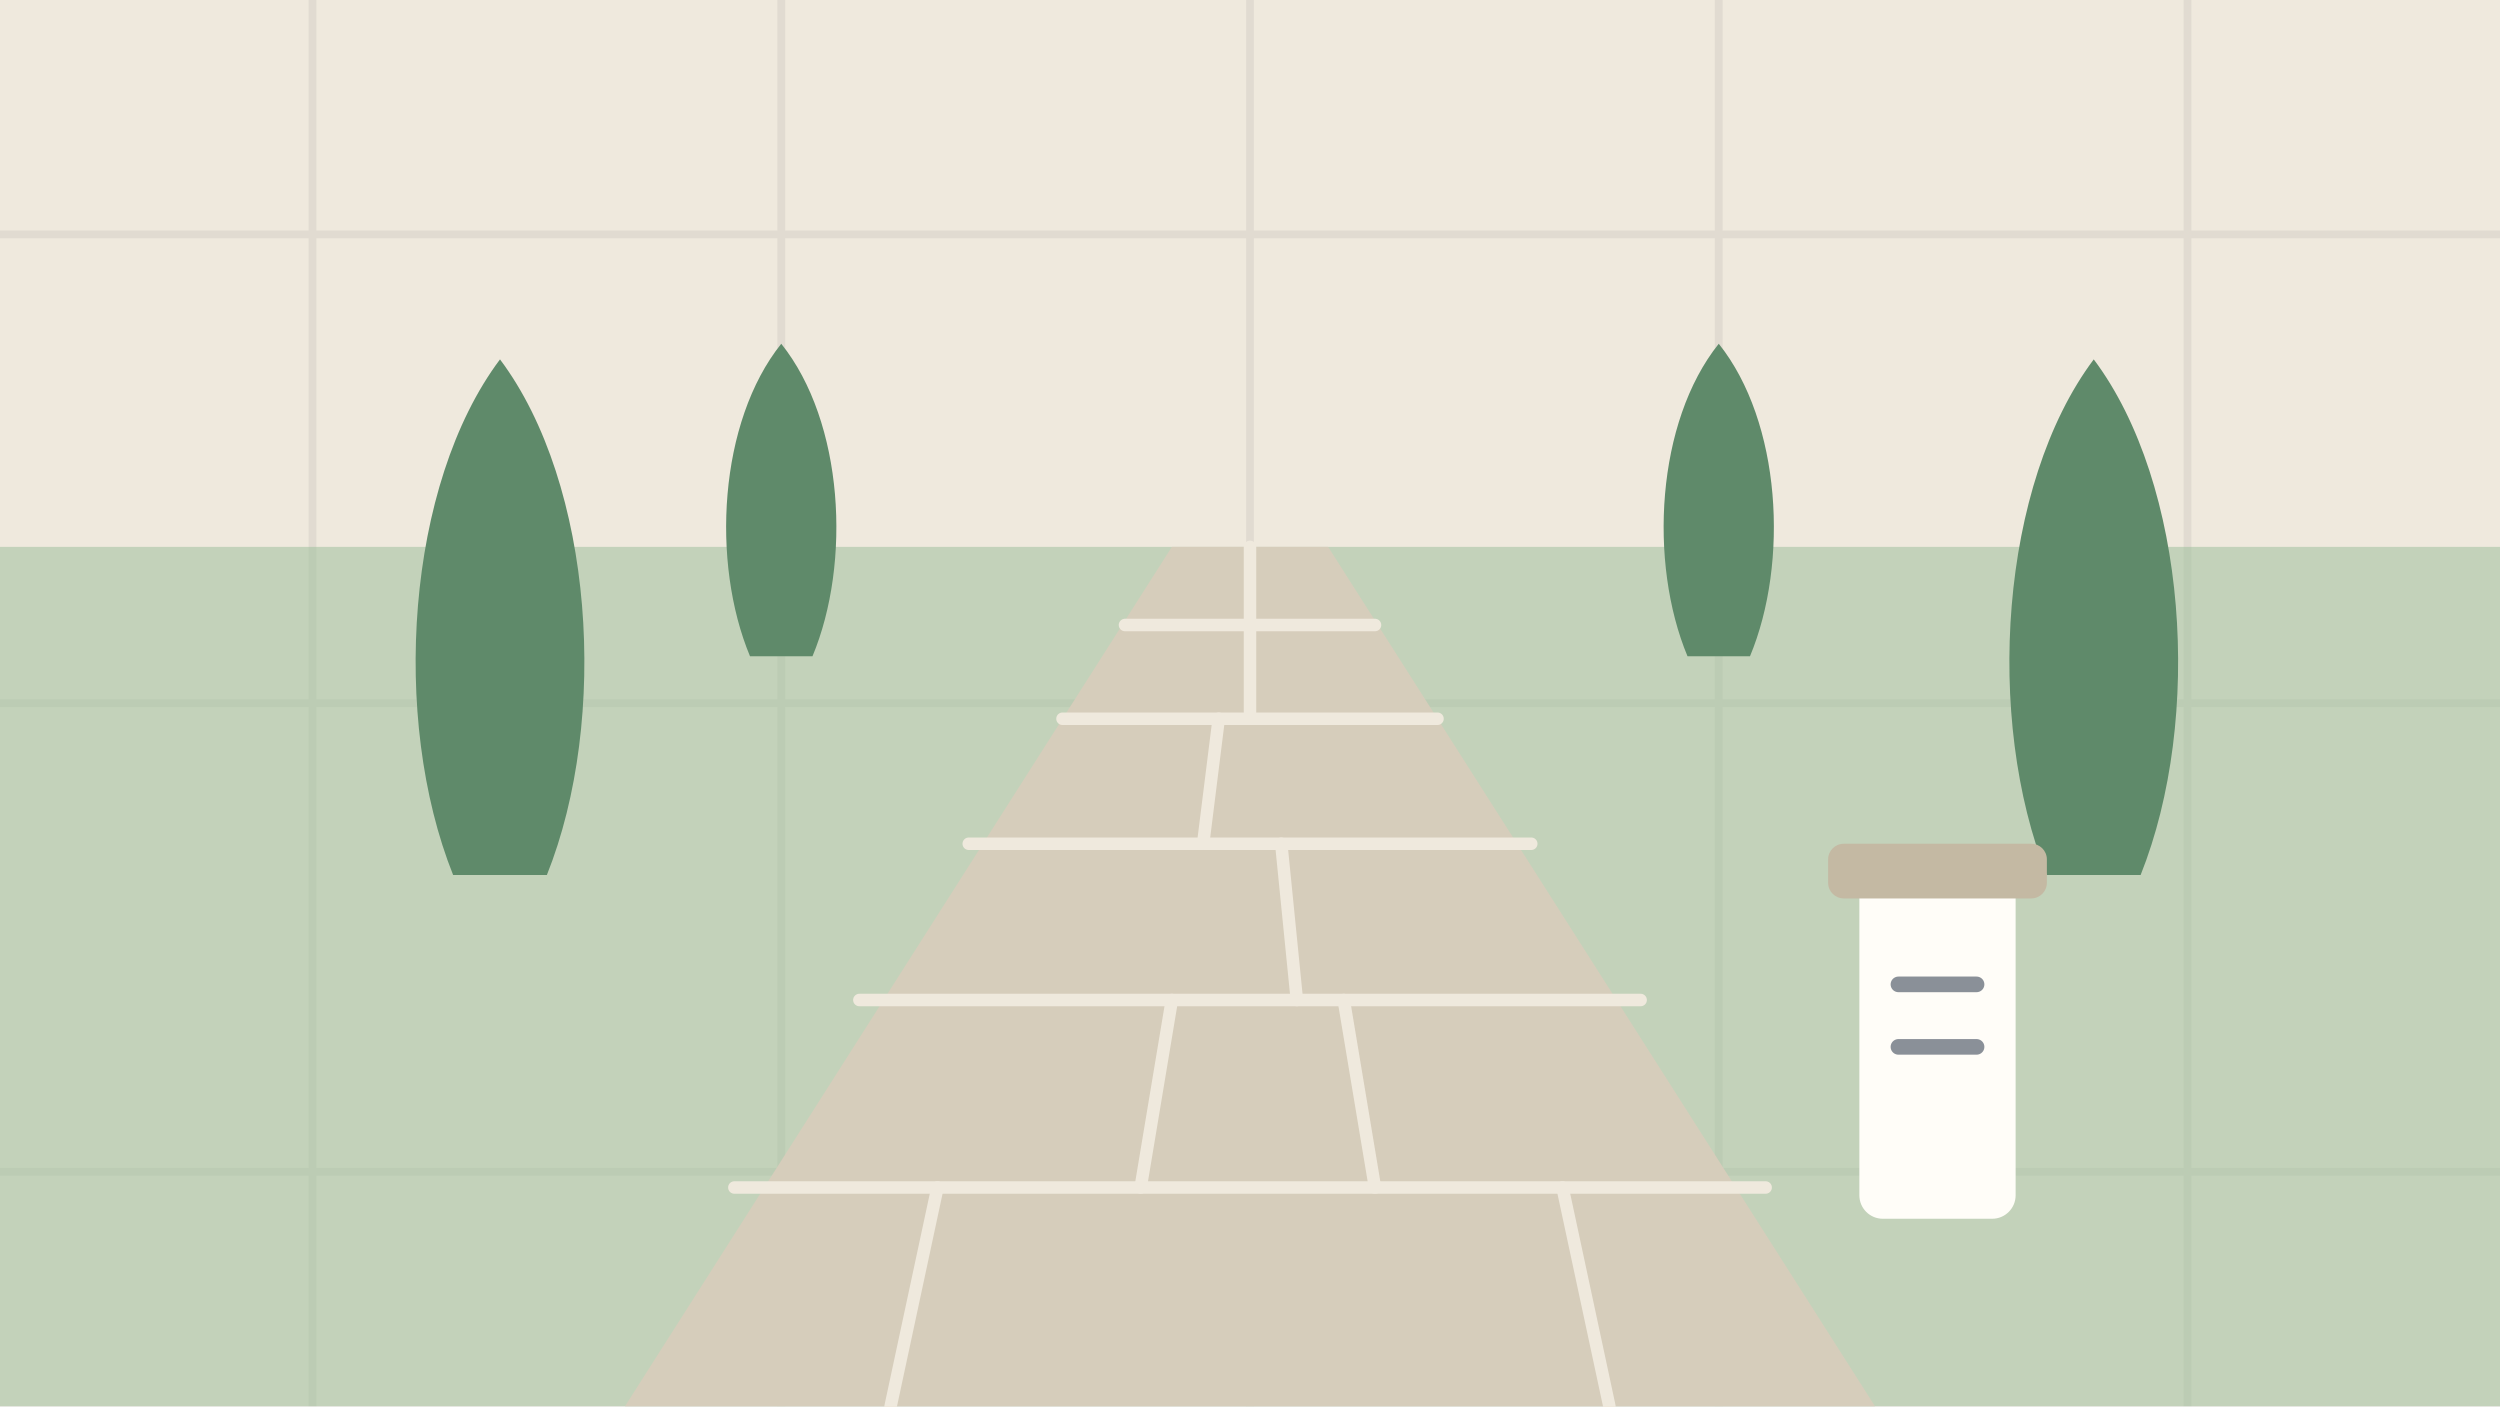
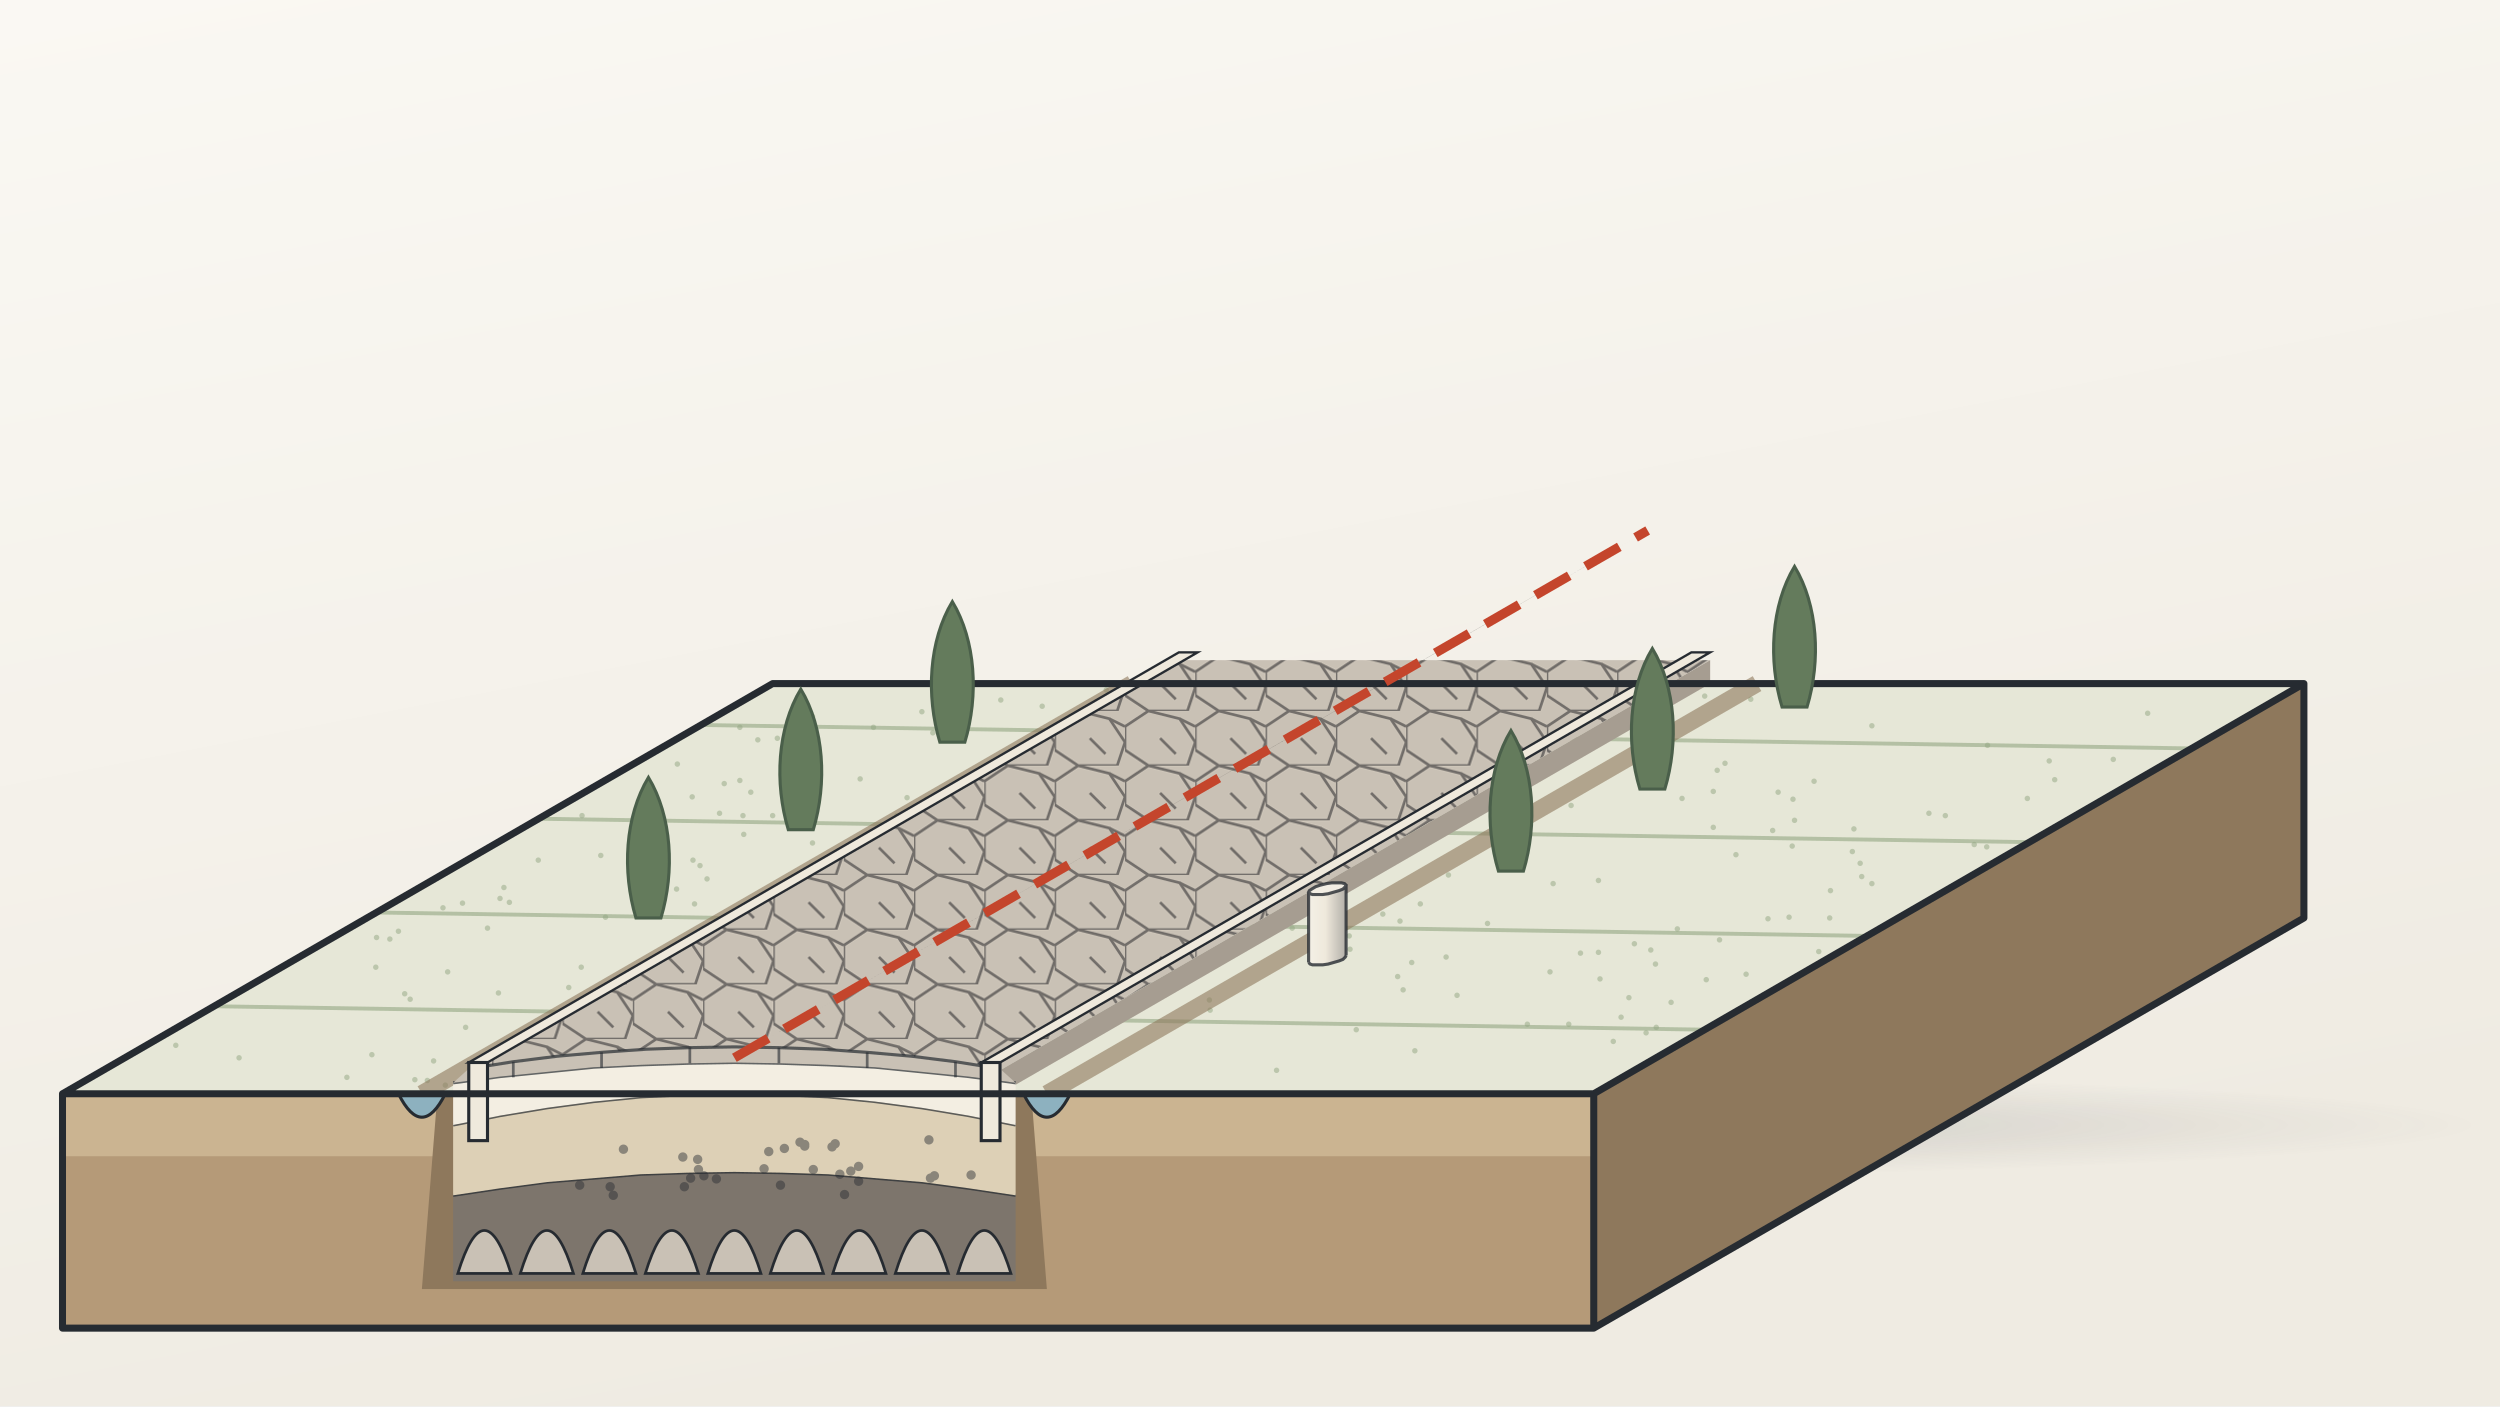
<svg xmlns="http://www.w3.org/2000/svg" viewBox="0 0 320 180">
-   <style>
- .b{fill:#efe9dd}.g{stroke:#1d232b;stroke-opacity:.07;stroke-width:1;fill:none}.sh{fill:#1d232b;fill-opacity:.09}
- .k{fill:#2b323b}.k2{fill:#4a525c}.k3{fill:#8a9098}.r{fill:#d6cdbb}.r2{fill:#c4b9a3}.w{fill:#fffdf8}
- .a{fill:#2563eb}.a2{fill:#6f95ee}.a3{fill:#c7d5f6}.s{fill:#b83a26}.s2{fill:#d9704f}.s3{fill:#f1c4b2}
- .o{fill:#e0a33a}.o2{fill:#f4d58b}.v{fill:#5f8a6a}.v2{fill:#9fbf9c}
- .ln{fill:none;stroke-linecap:round;stroke-linejoin:round}
- .lk{stroke:#2b323b}.lk2{stroke:#4a525c}.lk3{stroke:#8a9098}.la{stroke:#2563eb}.la2{stroke:#6f95ee}.la3{stroke:#c7d5f6}
- .ls{stroke:#b83a26}.ls2{stroke:#d9704f}.lo{stroke:#e0a33a}.lo2{stroke:#f4d58b}.lw{stroke:#fffdf8}.lr{stroke:#d6cdbb}.lb{stroke:#efe9dd}.lv{stroke:#5f8a6a}
- @media (prefers-color-scheme:dark){
- .b{fill:#1d2633}.g{stroke:#e8e4da;stroke-opacity:.07}.sh{fill:#000;fill-opacity:.25}
- .k{fill:#10151c}.k2{fill:#5a6472}.k3{fill:#6c7480}.r{fill:#4a4f57}.r2{fill:#5c626b}.w{fill:#e9e5dc}
- .a{fill:#4f82ee}.a2{fill:#7fa3f0}.a3{fill:#3b5482}.s{fill:#c9533c}.s2{fill:#dd7a5c}.s3{fill:#7a4a3e}
- .o{fill:#e2a940}.o2{fill:#e9cd86}.v{fill:#6f9a78}.v2{fill:#56785c}
- .lk{stroke:#e8e4da}.lk2{stroke:#a9b0ba}.lk3{stroke:#6c7480}.la{stroke:#6f9cf2}.la2{stroke:#7fa3f0}.la3{stroke:#3b5482}
- .ls{stroke:#e0745f}.ls2{stroke:#dd7a5c}.lo{stroke:#e2a940}.lo2{stroke:#e9cd86}.lw{stroke:#e9e5dc}.lr{stroke:#4a4f57}.lb{stroke:#1d2633}.lv{stroke:#6f9a78}}
- </style>
-   <rect class="b" width="320" height="180" />
-   <path class="g" d="M40 0v180M100 0v180M160 0v180M220 0v180M280 0v180M0 30h320M0 90h320M0 150h320" />
-   <path class="v2" d="M0 70h320v110H0z" opacity=".55" />
-   <path class="r" d="M150 70h20l70 110H80z" />
-   <path class="ln lr" stroke-width="1" d="M0 0" />
-   <g class="ln lb" stroke-width="1.6">
-     <path d="M144 80h32M136 92h48M124 108h72M110 128h100M94 152h132" />
-     <path d="M160 70v10M156 92l-2 16M164 108l2 20M150 128l-4 24M172 128l4 24M120 152l-6 28M200 152l6 28M160 80l0 12" />
-   </g>
-   <g class="v">
-     <path d="M58 112c-8-20-6-50 6-66 12 16 14 46 6 66z" />
-     <path d="M262 112c-8-20-6-50 6-66 12 16 14 46 6 66z" />
-     <path d="M96 84c-5-12-4-30 4-40 8 10 9 28 4 40z" />
-     <path d="M216 84c-5-12-4-30 4-40 8 10 9 28 4 40z" />
-   </g>
-   <rect class="w" x="238" y="112" width="20" height="44" rx="3" />
-   <rect class="r2" x="234" y="108" width="28" height="7" rx="2" />
-   <path class="ln lk3" stroke-width="2" d="M243 126h10M243 134h10" />
+   <style>.o{fill:none;stroke:#262b31;stroke-width:1.1;stroke-linejoin:round;stroke-linecap:round}.h{fill:none;stroke:#262b31;stroke-opacity:.5;stroke-width:0.55;stroke-linejoin:round;stroke-linecap:round}.hw{fill:none;stroke:#fff;stroke-opacity:.7;stroke-width:0.55;stroke-linejoin:round;stroke-linecap:round}.an{fill:none;stroke:#262b31;stroke-width:0.8;stroke-linecap:round;stroke-linejoin:round}.ah{fill:#262b31}</style>
+   <defs>
+     <radialGradient id="r1" cx="0.5" cy="0.5" r="0.5">
+       <stop offset="0" stop-color="#262b31" stop-opacity="0.2" />
+       <stop offset="1" stop-color="#262b31" stop-opacity="0" />
+     </radialGradient>
+     <pattern id="p2" width="9" height="7" patternUnits="userSpaceOnUse">
+       <rect width="9" height="7" fill="#c9c1b5" />
+       <path d="M0 2l3-2 4 1 2 3-1 3H3L0 5ZM4.5 3.5l2 2" fill="none" stroke="#736f6b" stroke-width=".35" />
+       <path d="M7 1l2 1" stroke="#736f6b" stroke-width=".35" />
+     </pattern>
+     <linearGradient id="l3" x1="167.5" y1="0" x2="172.26" y2="0" gradientUnits="userSpaceOnUse">
+       <stop offset="0" stop-color="#f4f0e6" />
+       <stop offset="0.45" stop-color="#efe9dc" />
+       <stop offset="1" stop-color="#b3b0a9" />
+     </linearGradient>
+     <linearGradient id="l4" x1="0" y1="0" x2="0.35" y2="1">
+       <stop offset="0" stop-color="#faf8f3" />
+       <stop offset="1" stop-color="#efebe2" />
+     </linearGradient>
+   </defs>
+   <rect width="320" height="180" fill="url(#l4)" />
+   <ellipse cx="168" cy="144" rx="150" ry="7" fill="url(#r1)" />
+   <path d="M8 140l90.9-52.5 196 0-90.9 52.5Z" fill="#e6e7d7" />
+   <path d="M104 107.9h0M111.8 93.1h0M88.9 115.7h0M239.6 92.9h0M183.3 104.5h0M189 96.1h0M114.8 104.4h0M167.9 115.5h0M94.5 139h0M157.3 117.3h0M170.2 116.2h0M249 104.4h0M154.8 128h0M174.8 91h0M92.9 130.9h0M97.4 131.9h0M229.7 105h0M138.7 91.1h0M128.7 122.2h0M195.5 131.1h0M98.3 118h0M209.2 120.8h0M132.9 130.7h0M90.8 120.8h0M220.8 97.7h0M173.6 131.8h0M111.9 131.2h0M180.7 123.2h0M270.5 97.2h0M211.3 121.6h0M263 99.8h0M123 90h0M123.6 88.7h0M91.2 125.9h0M117.2 137.2h0M219.3 101.3h0M92.7 100.3h0M153 113.6h0M178.9 101.9h0M254.3 108.4h0M118.6 102.3h0M133.6 116.7h0M133 107h0M131.9 97.4h0M150.8 105.3h0M95.2 123.3h0M172.8 121.5h0M121.4 132h0M181.8 115.7h0M86.6 113.8h0M55.5 135.8h0M74.5 129.3h0M75.9 137.1h0M262.3 97.4h0M210.8 99.2h0M98.1 134.8h0M51 119.2h0M234.3 114h0M219.8 98.6h0M128.1 89.6h0M204.8 125.3h0M104 91.7h0M200.8 131.1h0M85.3 132h0M92.1 104.1h0M94.7 99.9h0M141.6 88.3h0M254.4 95.4h0M90.5 112.5h0M59.2 115.6h0M100.2 100h0M208.5 127.7h0M232.2 100h0M227.6 101.4h0M117 130.2h0M65.2 115.5h0M53.1 138.2h0M76.9 109.5h0M138.2 120h0M177 117h0M187 92.6h0M174.9 104.1h0M179.2 117.9h0M232.8 121.8h0M98.4 125.6h0M154.2 97.3h0M106.2 126.5h0M165.4 118.8h0M212 131.5h0M138.6 128.3h0M259.5 102.2h0M146.9 122.4h0M111.5 108.8h0M207.5 130.2h0M30.6 135.4h0M229.4 108.3h0M74.4 123.8h0M95.1 104.4h0M57 138.9h0M140.3 94h0M198.4 124.4h0M218.2 89.1h0M56.7 116.2h0M134.7 132h0M94.7 121h0M157.2 99.7h0M122 121.5h0M140.8 119.6h0M215.3 102.2h0M133.4 90.4h0M129.9 107.5h0M204.6 121.9h0M246.9 104.1h0M99.9 113.3h0M102.7 126h0M52.5 127.9h0M64.5 113.6h0M222.2 109.4h0M148.7 102h0M44.4 137.9h0M164.6 99.7h0M274.9 91.3h0M211.9 94h0M77.2 128h0M170.8 88.5h0M226.9 106.3h0M110.1 99.7h0M201.1 103.1h0M78.8 128.4h0M136.2 93.3h0M119.4 93.8h0M118 91.1h0M178.9 94.3h0M97 94.7h0M219.3 105.9h0M89.5 129.1h0M186.5 127.4h0M214.7 118.9h0M144.6 121.5h0M72.8 126.4h0M57.3 124.4h0M213.9 128.3h0M185.1 90.3h0M170.1 119.4h0M141.4 127.1h0M204.6 112.7h0M125 116.9h0M141.2 108.5h0M154.9 129.3h0M145.3 96h0M89 128.4h0M189.2 99.3h0M218.4 125.4h0M175.3 110.3h0M113.6 137.8h0M129.6 106.8h0M202.3 122h0M77.5 117.4h0M239.6 113.1h0M137.7 109.3h0M154.1 113.8h0M86.7 97.8h0M158.6 105.4h0M226.3 117.6h0M115.4 130.9h0M175.6 99.6h0M47.6 135h0M229 117.4h0M62.4 118.8h0M210.7 132.2h0M64 115h0M190.5 91h0M48.2 120h0M237.1 109h0M124.3 126.9h0M88.7 110.1h0M169.8 112.2h0M134.1 106.6h0M89.9 127h0M238.1 110.5h0M185.1 122.5h0M48.1 123.8h0M198.8 113.1h0M54.7 138.3h0M111.4 123.3h0M96.1 101.4h0M237.3 106.1h0M148.4 102.6h0M136.2 115.4h0M220.1 120.3h0M139.1 108.4h0M116.1 102.1h0M181.1 134.5h0M192.2 102.8h0M158.6 92.8h0M134.4 104.3h0M118.5 123.3h0M172.7 119.8h0M98.9 104.4h0M234.2 117.5h0M163.4 137h0M128.9 114.1h0M59.6 131.5h0M148.9 101.5h0M89.9 124.4h0M94.7 93.1h0M51.8 127.2h0M224.1 89.5h0M22.5 133.8h0M154.9 96.6h0M88.6 102h0M67.1 133h0M179.6 126.7h0M85.3 111.9h0M76.4 137.4h0M89.6 110.8h0M143.8 126.5h0M63.8 127.1h0M148.9 124.3h0M206.5 133.3h0M68.9 110.1h0M223.5 124.7h0M109 121.9h0M166.4 93.3h0M213.5 90.1h0M95.2 106.8h0M114.8 126h0M154.1 119.5h0M119 118.3h0M229.5 102.3h0M190.4 118.2h0M74.5 104.4h0M178.9 125h0M99.5 94.5h0M49.9 120.2h0M185.4 112h0M238.3 112.2h0M252.7 108.1h0M211.9 123.4h0M99.4 126.1h0" stroke="#93a782" stroke-width="0.7" stroke-linecap="round" fill="none" stroke-opacity="0.5" />
+   <path d="M27.5 128.8l190.8 3" stroke="#93a782" stroke-width="0.5" stroke-opacity="0.6" />
+   <path d="M48.3 116.8l190.8 3" stroke="#93a782" stroke-width="0.5" stroke-opacity="0.6" />
+   <path d="M69.1 104.8l190.8 3" stroke="#93a782" stroke-width="0.5" stroke-opacity="0.6" />
+   <path d="M89.8 92.8l190.8 3" stroke="#93a782" stroke-width="0.5" stroke-opacity="0.6" />
+   <path d="M54 140l90.9-52.5" stroke="#8e785c" stroke-width="2.2" stroke-opacity="0.6" />
+   <path d="M134 140l90.9-52.5" stroke="#8e785c" stroke-width="2.2" stroke-opacity="0.6" />
+   <path d="M60 137l90.9-52.5 68 0-90.9 52.5Z" fill="url(#p2)" />
+   <path d="M128 137l90.9-52.5 0 3-90.9 52.5Z" fill="#a69d91" />
+   <path d="M60 136l90.9-52.5 2.4 0-90.9 52.5Z" fill="#efe9dc" stroke="#262b31" stroke-width="0.3" />
+   <path d="M125.6 136l90.9-52.5 2.4 0-90.9 52.5Z" fill="#efe9dc" stroke="#262b31" stroke-width="0.3" />
+   <path d="M8 140l196 0 0 30-196 0Z" fill="#cbb491" />
+   <path d="M204 140l90.9-52.5 0 30-90.9 52.5Z" fill="#8e785c" />
+   <path d="M8 148l196 0 0 22-196 0Z" fill="#b59a78" />
+   <path d="M56 140l76 0 2 25-80 0Z" fill="#8e785c" />
+   <path d="M58 153l6-.9 6-.8 6-.5 6-.5 6-.2 6-.1 6 .1 6 .2 6 .5 6 .5 6 .8 6 .9 0 11-6 0-6 0-6 0-6 0-6 0-6 0-6 0-6 0-6 0-6 0-6 0-6 0Z" fill="#7d756c" />
+   <path d="M58.6 163q3.4-11 6.8 0zM66.6 163q3.4-11 6.8 0zM74.6 163q3.4-11 6.8 0zM82.6 163q3.4-11 6.8 0zM90.6 163q3.4-11 6.8 0zM98.6 163q3.4-11 6.8 0zM106.6 163q3.4-11 6.8 0zM114.6 163q3.4-11 6.8 0zM122.6 163q3.4-11 6.8 0z" fill="#c9c1b5" stroke="#262b31" stroke-width="0.35" />
+   <path d="M58 153l6-.9 6-.8 6-.5 6-.5 6-.2 6-.1 6 .1 6 .2 6 .5 6 .5 6 .8 6 .9" stroke="#262b31" stroke-width="0.4" stroke-opacity="0.7" fill="none" />
+   <path d="M58 144l6-1.2 6-1 6-.8 6-.6 6-.3 6-.1 6 .1 6 .3 6 .6 6 .8 6 1 6 1.2 0 9-6-.9-6-.8-6-.5-6-.5-6-.2-6-.1-6 .1-6 .2-6 .5-6 .5-6 .8-6 .9Z" fill="#ddd0b6" />
+   <path d="M87.4 148.1h0M107.5 150.3h0M79.8 147.1h0M109.9 149.3h0M88.4 150.8h0M98.4 147.4h0M119.6 150.5h0M89.3 148.4h0M124.3 150.4h0M119.1 150.8h0M103 146.5h0M109.9 151.2h0M78.5 153h0M90.1 150.5h0M97.8 149.6h0M102.4 146.2h0M74.2 151.7h0M108.1 152.9h0M104.1 149.7h0M118.9 145.9h0M78.1 151.9h0M100.4 147h0M103 146.7h0M89.4 149.7h0M99.9 151.7h0M91.7 150.9h0M87.6 151.9h0M106.5 146.8h0M106.9 146.4h0M108.9 149.9h0" stroke="#262b31" stroke-width="1.2" stroke-linecap="round" fill="none" stroke-opacity="0.45" />
+   <path d="M58 144l6-1.2 6-1 6-.8 6-.6 6-.3 6-.1 6 .1 6 .3 6 .6 6 .8 6 1 6 1.2" stroke="#262b31" stroke-width="0.4" stroke-opacity="0.7" fill="none" />
+   <path d="M58 138.6l6-.8 6-.6 6-.6 6-.3 6-.2 6-.1 6 .1 6 .2 6 .3 6 .6 6 .6 6 .8 0 5.4-6-1.2-6-1-6-.8-6-.6-6-.3-6-.1-6 .1-6 .3-6 .6-6 .8-6 1-6 1.2Z" fill="#f3eee2" />
+   <path d="M58 138.6l6-.8 6-.6 6-.6 6-.3 6-.2 6-.1 6 .1 6 .2 6 .3 6 .6 6 .6 6 .8" stroke="#262b31" stroke-width="0.4" stroke-opacity="0.7" fill="none" />
+   <path d="M60 136.8l5.7-.9 5.6-.7 5.7-.5 5.7-.4 5.6-.2 5.7-.1 5.7 .1 5.6 .2 5.7 .4 5.7 .5 5.6 .7 5.7 .9 2 1.8-6-.8-6-.6-6-.6-6-.3-6-.2-6-.1-6 .1-6 .2-6 .3-6 .6-6 .6-6 .8Z" fill="#c9c1b5" />
+   <path d="M65.7 135.9l0 2M77 134.7l0 2M88.3 134.1l0 2M99.7 134.1l0 2M111 134.7l0 2M122.3 135.9l0 2" stroke="#262b31" stroke-width="0.35" stroke-opacity="0.6" />
+   <path d="M60 136.8l5.7-.9 5.6-.7 5.7-.5 5.7-.4 5.6-.2 5.7-.1 5.7 .1 5.6 .2 5.7 .4 5.7 .5 5.6 .7 5.7 .9" stroke="#262b31" stroke-width="0.4" stroke-opacity="0.7" fill="none" />
+   <path d="M60 136h2.4v10h-2.4Z" fill="#efe9dc" stroke="#262b31" stroke-width="0.4" />
+   <path d="M125.6 136h2.4v10h-2.4Z" fill="#efe9dc" stroke="#262b31" stroke-width="0.4" />
+   <path d="M51 140q3 6 6 0Z" fill="#8db1bf" stroke="#262b31" stroke-width="0.4" />
+   <path d="M131 140q3 6 6 0Z" fill="#8db1bf" stroke="#262b31" stroke-width="0.4" />
+   <path d="M8 140l196 0 0 30-196 0ZM8 140l90.9-52.5 196 0-90.9 52.5ZM294.9 87.5l0 30-90.9 52.5" class="o" style="stroke-width:0.9" />
+   <path d="M94 135.4l90.9-52.5 26-15" stroke="#c4452c" stroke-width="1.2" stroke-dasharray="5 2.4" />
+   <path d="M167.5 114.2l4.8-.9 0 9-.1 .2-.3 .3-.5 .2-.7 .2-.7 .2-.7 .1-.7 0-.6 0-.3-.1-.2-.2Z" fill="url(#l3)" />
+   <path d="M171.9 113.8l.3-.3 .1-.2-.2-.2-.4-.1-.5 0-.7 0-.7 .1-.8 .2-.6 .2-.5 .3-.3 .2-.1 .2 .2 .2 .3 .1 .6 0 .7 0 .7-.1 .7-.2 .7-.2Z" fill="#f2ede3" />
+   <path d="M171.9 113.8l.3-.3 .1-.2-.2-.2-.4-.1-.5 0-.7 0-.7 .1-.8 .2-.6 .2-.5 .3-.3 .2-.1 .2 .2 .2 .3 .1 .6 0 .7 0 .7-.1 .7-.2 .7-.2ZM167.5 114.2l0 9M172.3 113.3l0 9M172.3 122.3l-.1 .2-.3 .3-.5 .2-.7 .2-.7 .2-.7 .1-.7 0-.6 0-.3-.1-.2-.2" stroke="#262b31" stroke-width="0.4" stroke-opacity="0.8" fill="none" />
+   <path d="M121.9 77c3 5 3.4 12 1.6 18h-3.2c-1.8-6-1.4-13 1.6-18Z" fill="#647b5c" stroke="#4a5f4a" stroke-width="0.4" />
+   <path d="M102.5 88.2c3 5 3.4 12 1.6 18h-3.2c-1.8-6-1.4-13 1.6-18Z" fill="#647b5c" stroke="#4a5f4a" stroke-width="0.4" />
+   <path d="M83 99.5c3 5 3.4 12 1.6 18h-3.2c-1.8-6-1.4-13 1.6-18Z" fill="#647b5c" stroke="#4a5f4a" stroke-width="0.4" />
+   <path d="M229.7 72.5c3 5 3.4 12 1.6 18h-3.2c-1.8-6-1.4-13 1.6-18Z" fill="#647b5c" stroke="#4a5f4a" stroke-width="0.4" />
+   <path d="M211.5 83c3 5 3.4 12 1.6 18h-3.2c-1.8-6-1.4-13 1.6-18Z" fill="#647b5c" stroke="#4a5f4a" stroke-width="0.4" />
+   <path d="M193.4 93.5c3 5 3.4 12 1.6 18h-3.2c-1.8-6-1.4-13 1.6-18Z" fill="#647b5c" stroke="#4a5f4a" stroke-width="0.4" />
</svg>
